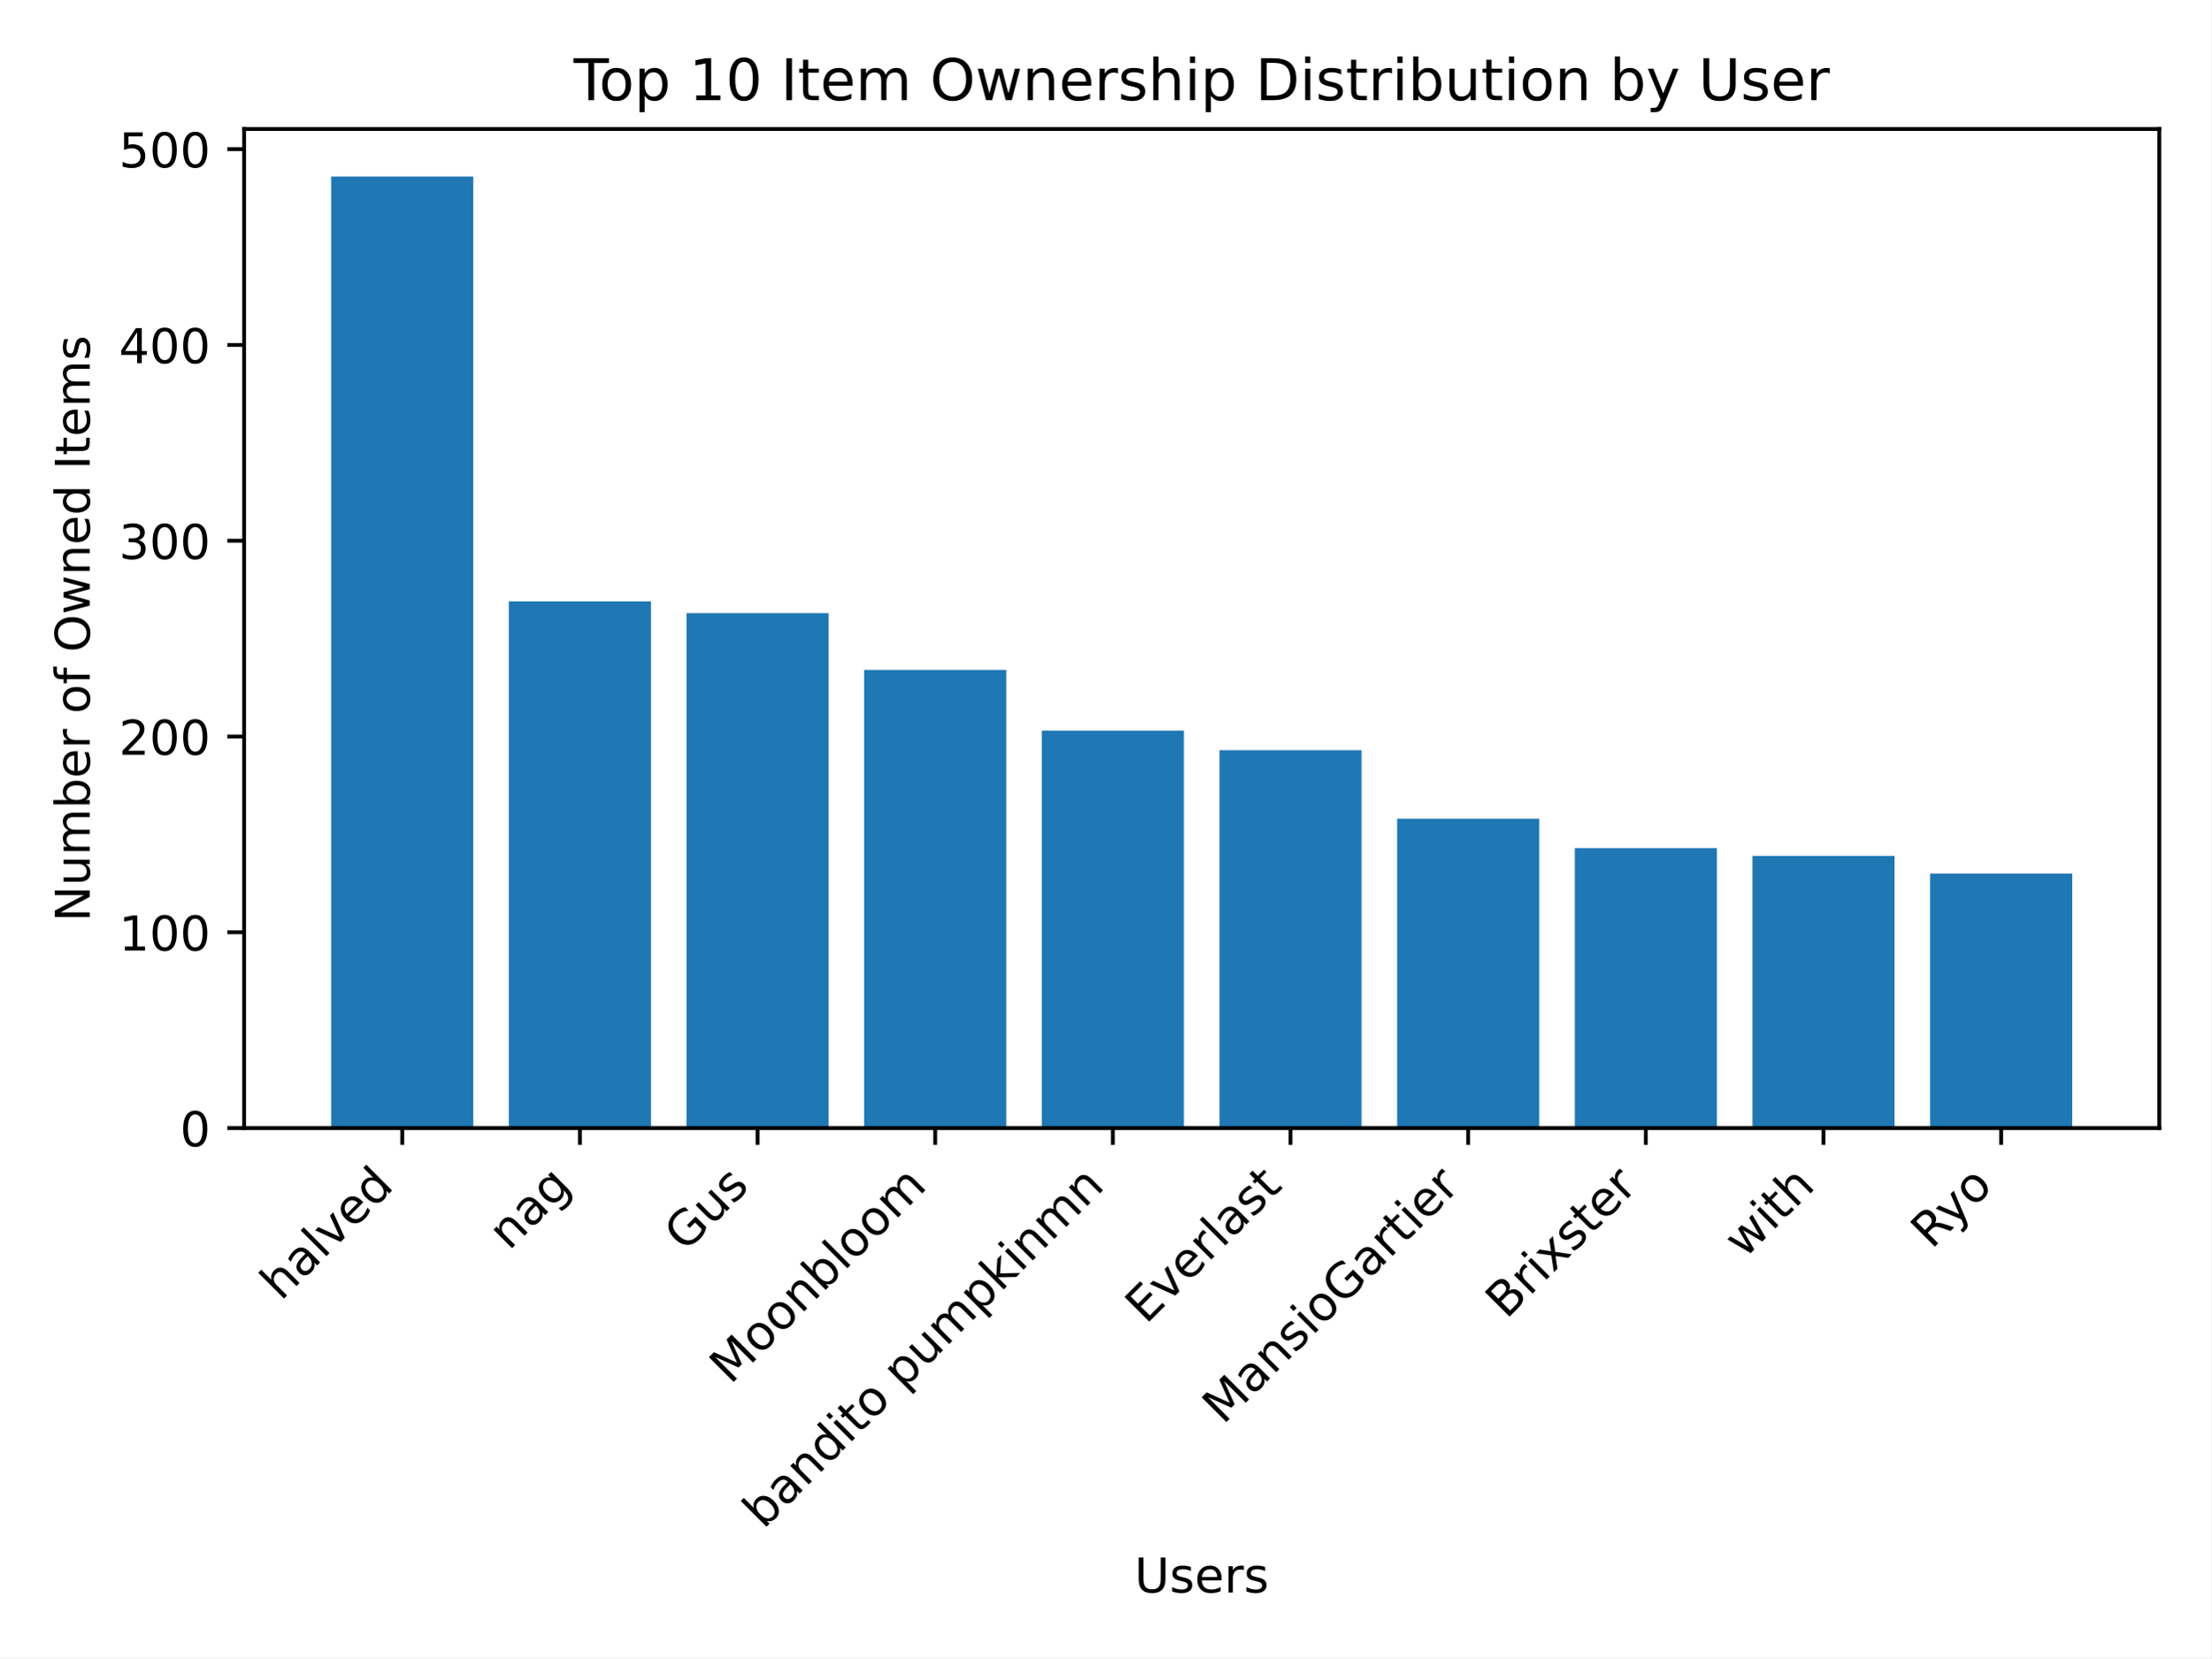
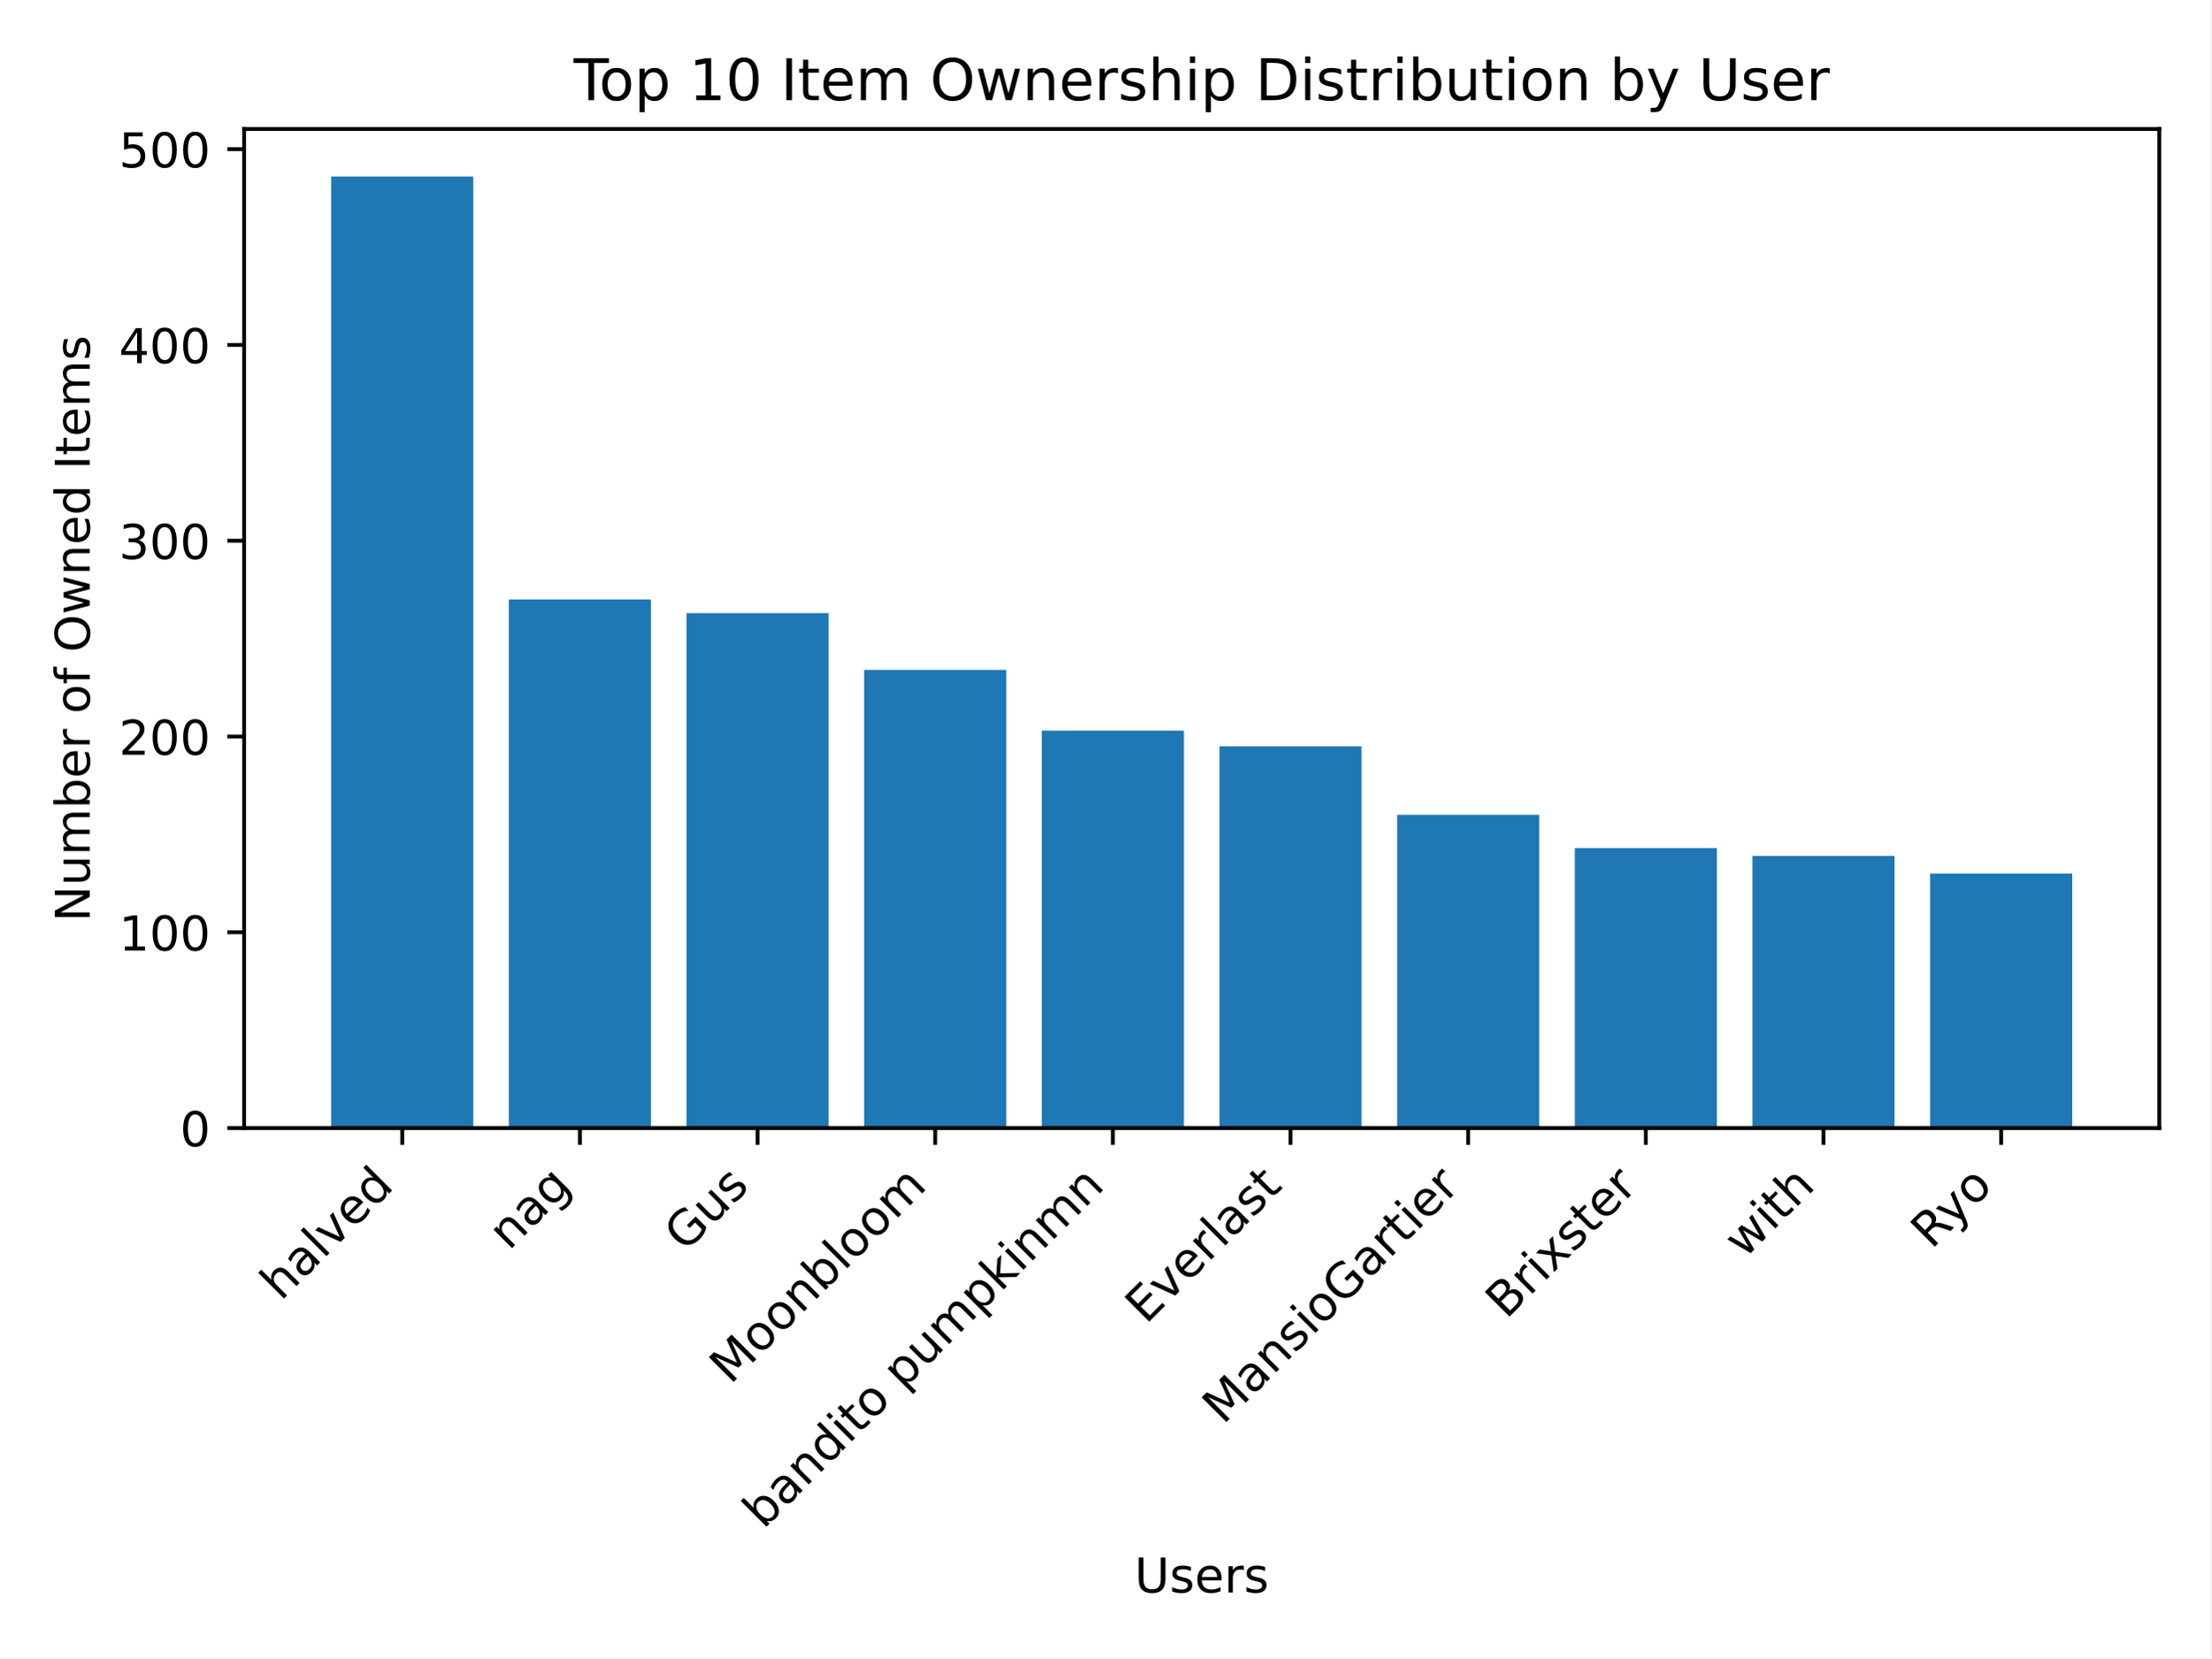
<svg xmlns="http://www.w3.org/2000/svg" xmlns:xlink="http://www.w3.org/1999/xlink" width="460.8pt" height="345.6pt" viewBox="0 0 460.8 345.6" version="1.1">
  <defs>
    <style type="text/css">*{stroke-linejoin: round; stroke-linecap: butt}</style>
  </defs>
  <g id="figure_1">
    <g id="patch_1">
      <path d="M 0 345.6  L 460.8 345.6  L 460.8 0  L 0 0  z " style="fill: #ffffff" />
    </g>
    <g id="axes_1">
      <g id="patch_2">
        <path d="M 50.87 235.125  L 450 235.125  L 450 26.88  L 50.87 26.88  z " style="fill: #ffffff" />
      </g>
      <g id="patch_3">
-         <path d="M 69.012 235.125  L 98.632 235.125  L 98.632 36.796  L 69.012 36.796  z " clip-path="url(#p67374abc39)" style="fill: #1f77b4" />
+         <path d="M 69.012 235.125  L 98.632 235.125  L 98.632 36.796  L 69.012 36.796  z " clip-path="url(#pb528866203)" style="fill: #1f77b4" />
      </g>
      <g id="patch_4">
-         <path d="M 106.037 235.125  L 135.657 235.125  L 135.657 125.351  L 106.037 125.351  z " clip-path="url(#p67374abc39)" style="fill: #1f77b4" />
+         <path d="M 106.037 235.125  L 135.657 235.125  L 135.657 124.942  L 106.037 124.942  z " clip-path="url(#pb528866203)" style="fill: #1f77b4" />
      </g>
      <g id="patch_5">
-         <path d="M 143.062 235.125  L 172.682 235.125  L 172.682 127.799  L 143.062 127.799  z " clip-path="url(#p67374abc39)" style="fill: #1f77b4" />
+         <path d="M 143.062 235.125  L 172.682 235.125  L 172.682 127.799  L 143.062 127.799  z " clip-path="url(#pb528866203)" style="fill: #1f77b4" />
      </g>
      <g id="patch_6">
-         <path d="M 180.087 235.125  L 209.707 235.125  L 209.707 139.634  L 180.087 139.634  z " clip-path="url(#p67374abc39)" style="fill: #1f77b4" />
+         <path d="M 180.087 235.125  L 209.707 235.125  L 209.707 139.634  L 180.087 139.634  z " clip-path="url(#pb528866203)" style="fill: #1f77b4" />
      </g>
      <g id="patch_7">
-         <path d="M 217.112 235.125  L 246.732 235.125  L 246.732 152.284  L 217.112 152.284  z " clip-path="url(#p67374abc39)" style="fill: #1f77b4" />
+         <path d="M 217.112 235.125  L 246.732 235.125  L 246.732 152.284  L 217.112 152.284  z " clip-path="url(#pb528866203)" style="fill: #1f77b4" />
      </g>
      <g id="patch_8">
-         <path d="M 254.138 235.125  L 283.758 235.125  L 283.758 156.365  L 254.138 156.365  z " clip-path="url(#p67374abc39)" style="fill: #1f77b4" />
+         <path d="M 254.138 235.125  L 283.758 235.125  L 283.758 155.549  L 254.138 155.549  z " clip-path="url(#pb528866203)" style="fill: #1f77b4" />
      </g>
      <g id="patch_9">
-         <path d="M 291.163 235.125  L 320.783 235.125  L 320.783 170.648  L 291.163 170.648  z " clip-path="url(#p67374abc39)" style="fill: #1f77b4" />
+         <path d="M 291.163 235.125  L 320.783 235.125  L 320.783 169.832  L 291.163 169.832  z " clip-path="url(#pb528866203)" style="fill: #1f77b4" />
      </g>
      <g id="patch_10">
-         <path d="M 328.188 235.125  L 357.808 235.125  L 357.808 176.769  L 328.188 176.769  z " clip-path="url(#p67374abc39)" style="fill: #1f77b4" />
+         <path d="M 328.188 235.125  L 357.808 235.125  L 357.808 176.769  L 328.188 176.769  z " clip-path="url(#pb528866203)" style="fill: #1f77b4" />
      </g>
      <g id="patch_11">
-         <path d="M 365.213 235.125  L 394.833 235.125  L 394.833 178.401  L 365.213 178.401  z " clip-path="url(#p67374abc39)" style="fill: #1f77b4" />
+         <path d="M 365.213 235.125  L 394.833 235.125  L 394.833 178.401  L 365.213 178.401  z " clip-path="url(#pb528866203)" style="fill: #1f77b4" />
      </g>
      <g id="patch_12">
-         <path d="M 402.238 235.125  L 431.858 235.125  L 431.858 182.074  L 402.238 182.074  z " clip-path="url(#p67374abc39)" style="fill: #1f77b4" />
+         <path d="M 402.238 235.125  L 431.858 235.125  L 431.858 182.074  L 402.238 182.074  z " clip-path="url(#pb528866203)" style="fill: #1f77b4" />
      </g>
      <g id="matplotlib.axis_1">
        <g id="xtick_1">
          <g id="line2d_1">
            <defs>
-               <path id="m49f57461e0" d="M 0 0  L 0 3.5  " style="stroke: #000000; stroke-width: 0.8" />
+               <path id="mdd548d64d0" d="M 0 0  L 0 3.5  " style="stroke: #000000; stroke-width: 0.8" />
            </defs>
            <g>
-               <use xlink:href="#m49f57461e0" x="83.822" y="235.125" style="stroke: #000000; stroke-width: 0.8" />
+               <use xlink:href="#mdd548d64d0" x="83.822" y="235.125" style="stroke: #000000; stroke-width: 0.8" />
            </g>
          </g>
          <g id="text_1">
            <g transform="translate(58.54764 271.3021) rotate(-45) scale(0.1 -0.1)">
              <defs>
                <path id="DejaVuSans-68" d="M 3513 2113  L 3513 0  L 2938 0  L 2938 2094  Q 2938 2591 2744 2837  Q 2550 3084 2163 3084  Q 1697 3084 1428 2787  Q 1159 2491 1159 1978  L 1159 0  L 581 0  L 581 4863  L 1159 4863  L 1159 2956  Q 1366 3272 1645 3428  Q 1925 3584 2291 3584  Q 2894 3584 3203 3211  Q 3513 2838 3513 2113  z " transform="scale(0.015625)" />
                <path id="DejaVuSans-61" d="M 2194 1759  Q 1497 1759 1228 1600  Q 959 1441 959 1056  Q 959 750 1161 570  Q 1363 391 1709 391  Q 2188 391 2477 730  Q 2766 1069 2766 1631  L 2766 1759  L 2194 1759  z M 3341 1997  L 3341 0  L 2766 0  L 2766 531  Q 2569 213 2275 61  Q 1981 -91 1556 -91  Q 1019 -91 701 211  Q 384 513 384 1019  Q 384 1609 779 1909  Q 1175 2209 1959 2209  L 2766 2209  L 2766 2266  Q 2766 2663 2505 2880  Q 2244 3097 1772 3097  Q 1472 3097 1187 3025  Q 903 2953 641 2809  L 641 3341  Q 956 3463 1253 3523  Q 1550 3584 1831 3584  Q 2591 3584 2966 3190  Q 3341 2797 3341 1997  z " transform="scale(0.015625)" />
                <path id="DejaVuSans-6c" d="M 603 4863  L 1178 4863  L 1178 0  L 603 0  L 603 4863  z " transform="scale(0.015625)" />
                <path id="DejaVuSans-76" d="M 191 3500  L 800 3500  L 1894 563  L 2988 3500  L 3597 3500  L 2284 0  L 1503 0  L 191 3500  z " transform="scale(0.015625)" />
                <path id="DejaVuSans-65" d="M 3597 1894  L 3597 1613  L 953 1613  Q 991 1019 1311 708  Q 1631 397 2203 397  Q 2534 397 2845 478  Q 3156 559 3463 722  L 3463 178  Q 3153 47 2828 -22  Q 2503 -91 2169 -91  Q 1331 -91 842 396  Q 353 884 353 1716  Q 353 2575 817 3079  Q 1281 3584 2069 3584  Q 2775 3584 3186 3129  Q 3597 2675 3597 1894  z M 3022 2063  Q 3016 2534 2758 2815  Q 2500 3097 2075 3097  Q 1594 3097 1305 2825  Q 1016 2553 972 2059  L 3022 2063  z " transform="scale(0.015625)" />
                <path id="DejaVuSans-64" d="M 2906 2969  L 2906 4863  L 3481 4863  L 3481 0  L 2906 0  L 2906 525  Q 2725 213 2448 61  Q 2172 -91 1784 -91  Q 1150 -91 751 415  Q 353 922 353 1747  Q 353 2572 751 3078  Q 1150 3584 1784 3584  Q 2172 3584 2448 3432  Q 2725 3281 2906 2969  z M 947 1747  Q 947 1113 1208 752  Q 1469 391 1925 391  Q 2381 391 2643 752  Q 2906 1113 2906 1747  Q 2906 2381 2643 2742  Q 2381 3103 1925 3103  Q 1469 3103 1208 2742  Q 947 2381 947 1747  z " transform="scale(0.015625)" />
              </defs>
              <use xlink:href="#DejaVuSans-68" />
              <use xlink:href="#DejaVuSans-61" x="63.379" />
              <use xlink:href="#DejaVuSans-6c" x="124.658" />
              <use xlink:href="#DejaVuSans-76" x="152.441" />
              <use xlink:href="#DejaVuSans-65" x="211.621" />
              <use xlink:href="#DejaVuSans-64" x="273.145" />
            </g>
          </g>
        </g>
        <g id="xtick_2">
          <g id="line2d_2">
            <g>
-               <use xlink:href="#m49f57461e0" x="120.847" y="235.125" style="stroke: #000000; stroke-width: 0.8" />
+               <use xlink:href="#mdd548d64d0" x="120.847" y="235.125" style="stroke: #000000; stroke-width: 0.8" />
            </g>
          </g>
          <g id="text_2">
            <g transform="translate(106.0732 260.8015) rotate(-45) scale(0.1 -0.1)">
              <defs>
                <path id="DejaVuSans-6e" d="M 3513 2113  L 3513 0  L 2938 0  L 2938 2094  Q 2938 2591 2744 2837  Q 2550 3084 2163 3084  Q 1697 3084 1428 2787  Q 1159 2491 1159 1978  L 1159 0  L 581 0  L 581 3500  L 1159 3500  L 1159 2956  Q 1366 3272 1645 3428  Q 1925 3584 2291 3584  Q 2894 3584 3203 3211  Q 3513 2838 3513 2113  z " transform="scale(0.015625)" />
                <path id="DejaVuSans-67" d="M 2906 1791  Q 2906 2416 2648 2759  Q 2391 3103 1925 3103  Q 1463 3103 1205 2759  Q 947 2416 947 1791  Q 947 1169 1205 825  Q 1463 481 1925 481  Q 2391 481 2648 825  Q 2906 1169 2906 1791  z M 3481 434  Q 3481 -459 3084 -895  Q 2688 -1331 1869 -1331  Q 1566 -1331 1297 -1286  Q 1028 -1241 775 -1147  L 775 -588  Q 1028 -725 1275 -790  Q 1522 -856 1778 -856  Q 2344 -856 2625 -561  Q 2906 -266 2906 331  L 2906 616  Q 2728 306 2450 153  Q 2172 0 1784 0  Q 1141 0 747 490  Q 353 981 353 1791  Q 353 2603 747 3093  Q 1141 3584 1784 3584  Q 2172 3584 2450 3431  Q 2728 3278 2906 2969  L 2906 3500  L 3481 3500  L 3481 434  z " transform="scale(0.015625)" />
              </defs>
              <use xlink:href="#DejaVuSans-6e" />
              <use xlink:href="#DejaVuSans-61" x="63.379" />
              <use xlink:href="#DejaVuSans-67" x="124.658" />
            </g>
          </g>
        </g>
        <g id="xtick_3">
          <g id="line2d_3">
            <g>
-               <use xlink:href="#m49f57461e0" x="157.872" y="235.125" style="stroke: #000000; stroke-width: 0.8" />
+               <use xlink:href="#mdd548d64d0" x="157.872" y="235.125" style="stroke: #000000; stroke-width: 0.8" />
            </g>
          </g>
          <g id="text_3">
            <g transform="translate(142.758 261.1418) rotate(-45) scale(0.1 -0.1)">
              <defs>
                <path id="DejaVuSans-47" d="M 3809 666  L 3809 1919  L 2778 1919  L 2778 2438  L 4434 2438  L 4434 434  Q 4069 175 3628 42  Q 3188 -91 2688 -91  Q 1594 -91 976 548  Q 359 1188 359 2328  Q 359 3472 976 4111  Q 1594 4750 2688 4750  Q 3144 4750 3555 4637  Q 3966 4525 4313 4306  L 4313 3634  Q 3963 3931 3569 4081  Q 3175 4231 2741 4231  Q 1884 4231 1454 3753  Q 1025 3275 1025 2328  Q 1025 1384 1454 906  Q 1884 428 2741 428  Q 3075 428 3337 486  Q 3600 544 3809 666  z " transform="scale(0.015625)" />
                <path id="DejaVuSans-75" d="M 544 1381  L 544 3500  L 1119 3500  L 1119 1403  Q 1119 906 1312 657  Q 1506 409 1894 409  Q 2359 409 2629 706  Q 2900 1003 2900 1516  L 2900 3500  L 3475 3500  L 3475 0  L 2900 0  L 2900 538  Q 2691 219 2414 64  Q 2138 -91 1772 -91  Q 1169 -91 856 284  Q 544 659 544 1381  z M 1991 3584  L 1991 3584  z " transform="scale(0.015625)" />
                <path id="DejaVuSans-73" d="M 2834 3397  L 2834 2853  Q 2591 2978 2328 3040  Q 2066 3103 1784 3103  Q 1356 3103 1142 2972  Q 928 2841 928 2578  Q 928 2378 1081 2264  Q 1234 2150 1697 2047  L 1894 2003  Q 2506 1872 2764 1633  Q 3022 1394 3022 966  Q 3022 478 2636 193  Q 2250 -91 1575 -91  Q 1294 -91 989 -36  Q 684 19 347 128  L 347 722  Q 666 556 975 473  Q 1284 391 1588 391  Q 1994 391 2212 530  Q 2431 669 2431 922  Q 2431 1156 2273 1281  Q 2116 1406 1581 1522  L 1381 1569  Q 847 1681 609 1914  Q 372 2147 372 2553  Q 372 3047 722 3315  Q 1072 3584 1716 3584  Q 2034 3584 2315 3537  Q 2597 3491 2834 3397  z " transform="scale(0.015625)" />
              </defs>
              <use xlink:href="#DejaVuSans-47" />
              <use xlink:href="#DejaVuSans-75" x="77.49" />
              <use xlink:href="#DejaVuSans-73" x="140.869" />
            </g>
          </g>
        </g>
        <g id="xtick_4">
          <g id="line2d_4">
            <g>
-               <use xlink:href="#m49f57461e0" x="194.897" y="235.125" style="stroke: #000000; stroke-width: 0.8" />
+               <use xlink:href="#mdd548d64d0" x="194.897" y="235.125" style="stroke: #000000; stroke-width: 0.8" />
            </g>
          </g>
          <g id="text_4">
            <g transform="translate(152.197 288.7278) rotate(-45) scale(0.1 -0.1)">
              <defs>
                <path id="DejaVuSans-4d" d="M 628 4666  L 1569 4666  L 2759 1491  L 3956 4666  L 4897 4666  L 4897 0  L 4281 0  L 4281 4097  L 3078 897  L 2444 897  L 1241 4097  L 1241 0  L 628 0  L 628 4666  z " transform="scale(0.015625)" />
                <path id="DejaVuSans-6f" d="M 1959 3097  Q 1497 3097 1228 2736  Q 959 2375 959 1747  Q 959 1119 1226 758  Q 1494 397 1959 397  Q 2419 397 2687 759  Q 2956 1122 2956 1747  Q 2956 2369 2687 2733  Q 2419 3097 1959 3097  z M 1959 3584  Q 2709 3584 3137 3096  Q 3566 2609 3566 1747  Q 3566 888 3137 398  Q 2709 -91 1959 -91  Q 1206 -91 779 398  Q 353 888 353 1747  Q 353 2609 779 3096  Q 1206 3584 1959 3584  z " transform="scale(0.015625)" />
                <path id="DejaVuSans-62" d="M 3116 1747  Q 3116 2381 2855 2742  Q 2594 3103 2138 3103  Q 1681 3103 1420 2742  Q 1159 2381 1159 1747  Q 1159 1113 1420 752  Q 1681 391 2138 391  Q 2594 391 2855 752  Q 3116 1113 3116 1747  z M 1159 2969  Q 1341 3281 1617 3432  Q 1894 3584 2278 3584  Q 2916 3584 3314 3078  Q 3713 2572 3713 1747  Q 3713 922 3314 415  Q 2916 -91 2278 -91  Q 1894 -91 1617 61  Q 1341 213 1159 525  L 1159 0  L 581 0  L 581 4863  L 1159 4863  L 1159 2969  z " transform="scale(0.015625)" />
                <path id="DejaVuSans-6d" d="M 3328 2828  Q 3544 3216 3844 3400  Q 4144 3584 4550 3584  Q 5097 3584 5394 3201  Q 5691 2819 5691 2113  L 5691 0  L 5113 0  L 5113 2094  Q 5113 2597 4934 2840  Q 4756 3084 4391 3084  Q 3944 3084 3684 2787  Q 3425 2491 3425 1978  L 3425 0  L 2847 0  L 2847 2094  Q 2847 2600 2669 2842  Q 2491 3084 2119 3084  Q 1678 3084 1418 2786  Q 1159 2488 1159 1978  L 1159 0  L 581 0  L 581 3500  L 1159 3500  L 1159 2956  Q 1356 3278 1631 3431  Q 1906 3584 2284 3584  Q 2666 3584 2933 3390  Q 3200 3197 3328 2828  z " transform="scale(0.015625)" />
              </defs>
              <use xlink:href="#DejaVuSans-4d" />
              <use xlink:href="#DejaVuSans-6f" x="86.279" />
              <use xlink:href="#DejaVuSans-6f" x="147.461" />
              <use xlink:href="#DejaVuSans-6e" x="208.643" />
              <use xlink:href="#DejaVuSans-62" x="272.021" />
              <use xlink:href="#DejaVuSans-6c" x="335.498" />
              <use xlink:href="#DejaVuSans-6f" x="363.281" />
              <use xlink:href="#DejaVuSans-6f" x="424.463" />
              <use xlink:href="#DejaVuSans-6d" x="485.645" />
            </g>
          </g>
        </g>
        <g id="xtick_5">
          <g id="line2d_5">
            <g>
-               <use xlink:href="#m49f57461e0" x="231.922" y="235.125" style="stroke: #000000; stroke-width: 0.8" />
+               <use xlink:href="#mdd548d64d0" x="231.922" y="235.125" style="stroke: #000000; stroke-width: 0.8" />
            </g>
          </g>
          <g id="text_5">
            <g transform="translate(159.0927 318.8572) rotate(-45) scale(0.1 -0.1)">
              <defs>
                <path id="DejaVuSans-69" d="M 603 3500  L 1178 3500  L 1178 0  L 603 0  L 603 3500  z M 603 4863  L 1178 4863  L 1178 4134  L 603 4134  L 603 4863  z " transform="scale(0.015625)" />
                <path id="DejaVuSans-74" d="M 1172 4494  L 1172 3500  L 2356 3500  L 2356 3053  L 1172 3053  L 1172 1153  Q 1172 725 1289 603  Q 1406 481 1766 481  L 2356 481  L 2356 0  L 1766 0  Q 1100 0 847 248  Q 594 497 594 1153  L 594 3053  L 172 3053  L 172 3500  L 594 3500  L 594 4494  L 1172 4494  z " transform="scale(0.015625)" />
                <path id="DejaVuSans-20" transform="scale(0.015625)" />
                <path id="DejaVuSans-70" d="M 1159 525  L 1159 -1331  L 581 -1331  L 581 3500  L 1159 3500  L 1159 2969  Q 1341 3281 1617 3432  Q 1894 3584 2278 3584  Q 2916 3584 3314 3078  Q 3713 2572 3713 1747  Q 3713 922 3314 415  Q 2916 -91 2278 -91  Q 1894 -91 1617 61  Q 1341 213 1159 525  z M 3116 1747  Q 3116 2381 2855 2742  Q 2594 3103 2138 3103  Q 1681 3103 1420 2742  Q 1159 2381 1159 1747  Q 1159 1113 1420 752  Q 1681 391 2138 391  Q 2594 391 2855 752  Q 3116 1113 3116 1747  z " transform="scale(0.015625)" />
                <path id="DejaVuSans-6b" d="M 581 4863  L 1159 4863  L 1159 1991  L 2875 3500  L 3609 3500  L 1753 1863  L 3688 0  L 2938 0  L 1159 1709  L 1159 0  L 581 0  L 581 4863  z " transform="scale(0.015625)" />
              </defs>
              <use xlink:href="#DejaVuSans-62" />
              <use xlink:href="#DejaVuSans-61" x="63.477" />
              <use xlink:href="#DejaVuSans-6e" x="124.756" />
              <use xlink:href="#DejaVuSans-64" x="188.135" />
              <use xlink:href="#DejaVuSans-69" x="251.611" />
              <use xlink:href="#DejaVuSans-74" x="279.395" />
              <use xlink:href="#DejaVuSans-6f" x="318.604" />
              <use xlink:href="#DejaVuSans-20" x="379.785" />
              <use xlink:href="#DejaVuSans-70" x="411.572" />
              <use xlink:href="#DejaVuSans-75" x="475.049" />
              <use xlink:href="#DejaVuSans-6d" x="538.428" />
              <use xlink:href="#DejaVuSans-70" x="635.84" />
              <use xlink:href="#DejaVuSans-6b" x="699.316" />
              <use xlink:href="#DejaVuSans-69" x="757.227" />
              <use xlink:href="#DejaVuSans-6e" x="785.01" />
              <use xlink:href="#DejaVuSans-6d" x="848.389" />
              <use xlink:href="#DejaVuSans-6e" x="945.801" />
            </g>
          </g>
        </g>
        <g id="xtick_6">
          <g id="line2d_6">
            <g>
-               <use xlink:href="#m49f57461e0" x="268.948" y="235.125" style="stroke: #000000; stroke-width: 0.8" />
+               <use xlink:href="#mdd548d64d0" x="268.948" y="235.125" style="stroke: #000000; stroke-width: 0.8" />
            </g>
          </g>
          <g id="text_6">
            <g transform="translate(238.8126 276.1623) rotate(-45) scale(0.1 -0.1)">
              <defs>
                <path id="DejaVuSans-45" d="M 628 4666  L 3578 4666  L 3578 4134  L 1259 4134  L 1259 2753  L 3481 2753  L 3481 2222  L 1259 2222  L 1259 531  L 3634 531  L 3634 0  L 628 0  L 628 4666  z " transform="scale(0.015625)" />
                <path id="DejaVuSans-72" d="M 2631 2963  Q 2534 3019 2420 3045  Q 2306 3072 2169 3072  Q 1681 3072 1420 2755  Q 1159 2438 1159 1844  L 1159 0  L 581 0  L 581 3500  L 1159 3500  L 1159 2956  Q 1341 3275 1631 3429  Q 1922 3584 2338 3584  Q 2397 3584 2469 3576  Q 2541 3569 2628 3553  L 2631 2963  z " transform="scale(0.015625)" />
              </defs>
              <use xlink:href="#DejaVuSans-45" />
              <use xlink:href="#DejaVuSans-76" x="63.184" />
              <use xlink:href="#DejaVuSans-65" x="122.363" />
              <use xlink:href="#DejaVuSans-72" x="183.887" />
              <use xlink:href="#DejaVuSans-6c" x="225" />
              <use xlink:href="#DejaVuSans-61" x="252.783" />
              <use xlink:href="#DejaVuSans-73" x="314.062" />
              <use xlink:href="#DejaVuSans-74" x="366.162" />
            </g>
          </g>
        </g>
        <g id="xtick_7">
          <g id="line2d_7">
            <g>
-               <use xlink:href="#m49f57461e0" x="305.973" y="235.125" style="stroke: #000000; stroke-width: 0.8" />
+               <use xlink:href="#mdd548d64d0" x="305.973" y="235.125" style="stroke: #000000; stroke-width: 0.8" />
            </g>
          </g>
          <g id="text_7">
            <g transform="translate(254.8985 297.1015) rotate(-45) scale(0.1 -0.1)">
              <use xlink:href="#DejaVuSans-4d" />
              <use xlink:href="#DejaVuSans-61" x="86.279" />
              <use xlink:href="#DejaVuSans-6e" x="147.559" />
              <use xlink:href="#DejaVuSans-73" x="210.938" />
              <use xlink:href="#DejaVuSans-69" x="263.037" />
              <use xlink:href="#DejaVuSans-6f" x="290.82" />
              <use xlink:href="#DejaVuSans-47" x="352.002" />
              <use xlink:href="#DejaVuSans-61" x="429.492" />
              <use xlink:href="#DejaVuSans-72" x="490.771" />
              <use xlink:href="#DejaVuSans-74" x="531.885" />
              <use xlink:href="#DejaVuSans-69" x="571.094" />
              <use xlink:href="#DejaVuSans-65" x="598.877" />
              <use xlink:href="#DejaVuSans-72" x="660.4" />
            </g>
          </g>
        </g>
        <g id="xtick_8">
          <g id="line2d_8">
            <g>
-               <use xlink:href="#m49f57461e0" x="342.998" y="235.125" style="stroke: #000000; stroke-width: 0.8" />
+               <use xlink:href="#mdd548d64d0" x="342.998" y="235.125" style="stroke: #000000; stroke-width: 0.8" />
            </g>
          </g>
          <g id="text_8">
            <g transform="translate(313.9057 275.1193) rotate(-45) scale(0.1 -0.1)">
              <defs>
                <path id="DejaVuSans-42" d="M 1259 2228  L 1259 519  L 2272 519  Q 2781 519 3026 730  Q 3272 941 3272 1375  Q 3272 1813 3026 2020  Q 2781 2228 2272 2228  L 1259 2228  z M 1259 4147  L 1259 2741  L 2194 2741  Q 2656 2741 2882 2914  Q 3109 3088 3109 3444  Q 3109 3797 2882 3972  Q 2656 4147 2194 4147  L 1259 4147  z M 628 4666  L 2241 4666  Q 2963 4666 3353 4366  Q 3744 4066 3744 3513  Q 3744 3084 3544 2831  Q 3344 2578 2956 2516  Q 3422 2416 3680 2098  Q 3938 1781 3938 1306  Q 3938 681 3513 340  Q 3088 0 2303 0  L 628 0  L 628 4666  z " transform="scale(0.015625)" />
                <path id="DejaVuSans-78" d="M 3513 3500  L 2247 1797  L 3578 0  L 2900 0  L 1881 1375  L 863 0  L 184 0  L 1544 1831  L 300 3500  L 978 3500  L 1906 2253  L 2834 3500  L 3513 3500  z " transform="scale(0.015625)" />
              </defs>
              <use xlink:href="#DejaVuSans-42" />
              <use xlink:href="#DejaVuSans-72" x="68.604" />
              <use xlink:href="#DejaVuSans-69" x="109.717" />
              <use xlink:href="#DejaVuSans-78" x="137.5" />
              <use xlink:href="#DejaVuSans-73" x="196.68" />
              <use xlink:href="#DejaVuSans-74" x="248.779" />
              <use xlink:href="#DejaVuSans-65" x="287.988" />
              <use xlink:href="#DejaVuSans-72" x="349.512" />
            </g>
          </g>
        </g>
        <g id="xtick_9">
          <g id="line2d_9">
            <g>
-               <use xlink:href="#m49f57461e0" x="380.023" y="235.125" style="stroke: #000000; stroke-width: 0.8" />
+               <use xlink:href="#mdd548d64d0" x="380.023" y="235.125" style="stroke: #000000; stroke-width: 0.8" />
            </g>
          </g>
          <g id="text_9">
            <g transform="translate(363.5515 262.4986) rotate(-45) scale(0.1 -0.1)">
              <defs>
                <path id="DejaVuSans-77" d="M 269 3500  L 844 3500  L 1563 769  L 2278 3500  L 2956 3500  L 3675 769  L 4391 3500  L 4966 3500  L 4050 0  L 3372 0  L 2619 2869  L 1863 0  L 1184 0  L 269 3500  z " transform="scale(0.015625)" />
              </defs>
              <use xlink:href="#DejaVuSans-77" />
              <use xlink:href="#DejaVuSans-69" x="81.787" />
              <use xlink:href="#DejaVuSans-74" x="109.57" />
              <use xlink:href="#DejaVuSans-68" x="148.779" />
            </g>
          </g>
        </g>
        <g id="xtick_10">
          <g id="line2d_10">
            <g>
-               <use xlink:href="#m49f57461e0" x="417.048" y="235.125" style="stroke: #000000; stroke-width: 0.8" />
+               <use xlink:href="#mdd548d64d0" x="417.048" y="235.125" style="stroke: #000000; stroke-width: 0.8" />
            </g>
          </g>
          <g id="text_10">
            <g transform="translate(402.541 260.5342) rotate(-45) scale(0.1 -0.1)">
              <defs>
                <path id="DejaVuSans-52" d="M 2841 2188  Q 3044 2119 3236 1894  Q 3428 1669 3622 1275  L 4263 0  L 3584 0  L 2988 1197  Q 2756 1666 2539 1819  Q 2322 1972 1947 1972  L 1259 1972  L 1259 0  L 628 0  L 628 4666  L 2053 4666  Q 2853 4666 3247 4331  Q 3641 3997 3641 3322  Q 3641 2881 3436 2590  Q 3231 2300 2841 2188  z M 1259 4147  L 1259 2491  L 2053 2491  Q 2509 2491 2742 2702  Q 2975 2913 2975 3322  Q 2975 3731 2742 3939  Q 2509 4147 2053 4147  L 1259 4147  z " transform="scale(0.015625)" />
                <path id="DejaVuSans-79" d="M 2059 -325  Q 1816 -950 1584 -1140  Q 1353 -1331 966 -1331  L 506 -1331  L 506 -850  L 844 -850  Q 1081 -850 1212 -737  Q 1344 -625 1503 -206  L 1606 56  L 191 3500  L 800 3500  L 1894 763  L 2988 3500  L 3597 3500  L 2059 -325  z " transform="scale(0.015625)" />
              </defs>
              <use xlink:href="#DejaVuSans-52" />
              <use xlink:href="#DejaVuSans-79" x="63.982" />
              <use xlink:href="#DejaVuSans-6f" x="123.162" />
            </g>
          </g>
        </g>
        <g id="text_11">
          <g transform="translate(236.4342 331.9262) scale(0.1 -0.1)">
            <defs>
              <path id="DejaVuSans-55" d="M 556 4666  L 1191 4666  L 1191 1831  Q 1191 1081 1462 751  Q 1734 422 2344 422  Q 2950 422 3222 751  Q 3494 1081 3494 1831  L 3494 4666  L 4128 4666  L 4128 1753  Q 4128 841 3676 375  Q 3225 -91 2344 -91  Q 1459 -91 1007 375  Q 556 841 556 1753  L 556 4666  z " transform="scale(0.015625)" />
            </defs>
            <use xlink:href="#DejaVuSans-55" />
            <use xlink:href="#DejaVuSans-73" x="73.193" />
            <use xlink:href="#DejaVuSans-65" x="125.293" />
            <use xlink:href="#DejaVuSans-72" x="186.816" />
            <use xlink:href="#DejaVuSans-73" x="227.93" />
          </g>
        </g>
      </g>
      <g id="matplotlib.axis_2">
        <g id="ytick_1">
          <g id="line2d_11">
            <defs>
-               <path id="me2e5c939d1" d="M 0 0  L -3.5 0  " style="stroke: #000000; stroke-width: 0.8" />
+               <path id="mbf0ead1be3" d="M 0 0  L -3.5 0  " style="stroke: #000000; stroke-width: 0.8" />
            </defs>
            <g>
-               <use xlink:href="#me2e5c939d1" x="50.87" y="235.125" style="stroke: #000000; stroke-width: 0.8" />
+               <use xlink:href="#mbf0ead1be3" x="50.87" y="235.125" style="stroke: #000000; stroke-width: 0.8" />
            </g>
          </g>
          <g id="text_12">
            <g transform="translate(37.5075 238.9243) scale(0.1 -0.1)">
              <defs>
                <path id="DejaVuSans-30" d="M 2034 4250  Q 1547 4250 1301 3770  Q 1056 3291 1056 2328  Q 1056 1369 1301 889  Q 1547 409 2034 409  Q 2525 409 2770 889  Q 3016 1369 3016 2328  Q 3016 3291 2770 3770  Q 2525 4250 2034 4250  z M 2034 4750  Q 2819 4750 3233 4129  Q 3647 3509 3647 2328  Q 3647 1150 3233 529  Q 2819 -91 2034 -91  Q 1250 -91 836 529  Q 422 1150 422 2328  Q 422 3509 836 4129  Q 1250 4750 2034 4750  z " transform="scale(0.015625)" />
              </defs>
              <use xlink:href="#DejaVuSans-30" />
            </g>
          </g>
        </g>
        <g id="ytick_2">
          <g id="line2d_12">
            <g>
-               <use xlink:href="#me2e5c939d1" x="50.87" y="194.317" style="stroke: #000000; stroke-width: 0.8" />
+               <use xlink:href="#mbf0ead1be3" x="50.87" y="194.317" style="stroke: #000000; stroke-width: 0.8" />
            </g>
          </g>
          <g id="text_13">
            <g transform="translate(24.7825 198.1159) scale(0.1 -0.1)">
              <defs>
                <path id="DejaVuSans-31" d="M 794 531  L 1825 531  L 1825 4091  L 703 3866  L 703 4441  L 1819 4666  L 2450 4666  L 2450 531  L 3481 531  L 3481 0  L 794 0  L 794 531  z " transform="scale(0.015625)" />
              </defs>
              <use xlink:href="#DejaVuSans-31" />
              <use xlink:href="#DejaVuSans-30" x="63.623" />
              <use xlink:href="#DejaVuSans-30" x="127.246" />
            </g>
          </g>
        </g>
        <g id="ytick_3">
          <g id="line2d_13">
            <g>
-               <use xlink:href="#me2e5c939d1" x="50.87" y="153.508" style="stroke: #000000; stroke-width: 0.8" />
+               <use xlink:href="#mbf0ead1be3" x="50.87" y="153.508" style="stroke: #000000; stroke-width: 0.8" />
            </g>
          </g>
          <g id="text_14">
            <g transform="translate(24.7825 157.3076) scale(0.1 -0.1)">
              <defs>
                <path id="DejaVuSans-32" d="M 1228 531  L 3431 531  L 3431 0  L 469 0  L 469 531  Q 828 903 1448 1529  Q 2069 2156 2228 2338  Q 2531 2678 2651 2914  Q 2772 3150 2772 3378  Q 2772 3750 2511 3984  Q 2250 4219 1831 4219  Q 1534 4219 1204 4116  Q 875 4013 500 3803  L 500 4441  Q 881 4594 1212 4672  Q 1544 4750 1819 4750  Q 2544 4750 2975 4387  Q 3406 4025 3406 3419  Q 3406 3131 3298 2873  Q 3191 2616 2906 2266  Q 2828 2175 2409 1742  Q 1991 1309 1228 531  z " transform="scale(0.015625)" />
              </defs>
              <use xlink:href="#DejaVuSans-32" />
              <use xlink:href="#DejaVuSans-30" x="63.623" />
              <use xlink:href="#DejaVuSans-30" x="127.246" />
            </g>
          </g>
        </g>
        <g id="ytick_4">
          <g id="line2d_14">
            <g>
-               <use xlink:href="#me2e5c939d1" x="50.87" y="112.7" style="stroke: #000000; stroke-width: 0.8" />
+               <use xlink:href="#mbf0ead1be3" x="50.87" y="112.7" style="stroke: #000000; stroke-width: 0.8" />
            </g>
          </g>
          <g id="text_15">
            <g transform="translate(24.7825 116.4992) scale(0.1 -0.1)">
              <defs>
                <path id="DejaVuSans-33" d="M 2597 2516  Q 3050 2419 3304 2112  Q 3559 1806 3559 1356  Q 3559 666 3084 287  Q 2609 -91 1734 -91  Q 1441 -91 1130 -33  Q 819 25 488 141  L 488 750  Q 750 597 1062 519  Q 1375 441 1716 441  Q 2309 441 2620 675  Q 2931 909 2931 1356  Q 2931 1769 2642 2001  Q 2353 2234 1838 2234  L 1294 2234  L 1294 2753  L 1863 2753  Q 2328 2753 2575 2939  Q 2822 3125 2822 3475  Q 2822 3834 2567 4026  Q 2313 4219 1838 4219  Q 1578 4219 1281 4162  Q 984 4106 628 3988  L 628 4550  Q 988 4650 1302 4700  Q 1616 4750 1894 4750  Q 2613 4750 3031 4423  Q 3450 4097 3450 3541  Q 3450 3153 3228 2886  Q 3006 2619 2597 2516  z " transform="scale(0.015625)" />
              </defs>
              <use xlink:href="#DejaVuSans-33" />
              <use xlink:href="#DejaVuSans-30" x="63.623" />
              <use xlink:href="#DejaVuSans-30" x="127.246" />
            </g>
          </g>
        </g>
        <g id="ytick_5">
          <g id="line2d_15">
            <g>
-               <use xlink:href="#me2e5c939d1" x="50.87" y="71.892" style="stroke: #000000; stroke-width: 0.8" />
+               <use xlink:href="#mbf0ead1be3" x="50.87" y="71.892" style="stroke: #000000; stroke-width: 0.8" />
            </g>
          </g>
          <g id="text_16">
            <g transform="translate(24.7825 75.69084) scale(0.1 -0.1)">
              <defs>
                <path id="DejaVuSans-34" d="M 2419 4116  L 825 1625  L 2419 1625  L 2419 4116  z M 2253 4666  L 3047 4666  L 3047 1625  L 3713 1625  L 3713 1100  L 3047 1100  L 3047 0  L 2419 0  L 2419 1100  L 313 1100  L 313 1709  L 2253 4666  z " transform="scale(0.015625)" />
              </defs>
              <use xlink:href="#DejaVuSans-34" />
              <use xlink:href="#DejaVuSans-30" x="63.623" />
              <use xlink:href="#DejaVuSans-30" x="127.246" />
            </g>
          </g>
        </g>
        <g id="ytick_6">
          <g id="line2d_16">
            <g>
-               <use xlink:href="#me2e5c939d1" x="50.87" y="31.083" style="stroke: #000000; stroke-width: 0.8" />
+               <use xlink:href="#mbf0ead1be3" x="50.87" y="31.083" style="stroke: #000000; stroke-width: 0.8" />
            </g>
          </g>
          <g id="text_17">
            <g transform="translate(24.7825 34.88248) scale(0.1 -0.1)">
              <defs>
                <path id="DejaVuSans-35" d="M 691 4666  L 3169 4666  L 3169 4134  L 1269 4134  L 1269 2991  Q 1406 3038 1543 3061  Q 1681 3084 1819 3084  Q 2600 3084 3056 2656  Q 3513 2228 3513 1497  Q 3513 744 3044 326  Q 2575 -91 1722 -91  Q 1428 -91 1123 -41  Q 819 9 494 109  L 494 744  Q 775 591 1075 516  Q 1375 441 1709 441  Q 2250 441 2565 725  Q 2881 1009 2881 1497  Q 2881 1984 2565 2268  Q 2250 2553 1709 2553  Q 1456 2553 1204 2497  Q 953 2441 691 2322  L 691 4666  z " transform="scale(0.015625)" />
              </defs>
              <use xlink:href="#DejaVuSans-35" />
              <use xlink:href="#DejaVuSans-30" x="63.623" />
              <use xlink:href="#DejaVuSans-30" x="127.246" />
            </g>
          </g>
        </g>
        <g id="text_18">
          <g transform="translate(18.70281 192.1064) rotate(-90) scale(0.1 -0.1)">
            <defs>
              <path id="DejaVuSans-4e" d="M 628 4666  L 1478 4666  L 3547 763  L 3547 4666  L 4159 4666  L 4159 0  L 3309 0  L 1241 3903  L 1241 0  L 628 0  L 628 4666  z " transform="scale(0.015625)" />
              <path id="DejaVuSans-66" d="M 2375 4863  L 2375 4384  L 1825 4384  Q 1516 4384 1395 4259  Q 1275 4134 1275 3809  L 1275 3500  L 2222 3500  L 2222 3053  L 1275 3053  L 1275 0  L 697 0  L 697 3053  L 147 3053  L 147 3500  L 697 3500  L 697 3744  Q 697 4328 969 4595  Q 1241 4863 1831 4863  L 2375 4863  z " transform="scale(0.015625)" />
              <path id="DejaVuSans-4f" d="M 2522 4238  Q 1834 4238 1429 3725  Q 1025 3213 1025 2328  Q 1025 1447 1429 934  Q 1834 422 2522 422  Q 3209 422 3611 934  Q 4013 1447 4013 2328  Q 4013 3213 3611 3725  Q 3209 4238 2522 4238  z M 2522 4750  Q 3503 4750 4090 4092  Q 4678 3434 4678 2328  Q 4678 1225 4090 567  Q 3503 -91 2522 -91  Q 1538 -91 948 565  Q 359 1222 359 2328  Q 359 3434 948 4092  Q 1538 4750 2522 4750  z " transform="scale(0.015625)" />
              <path id="DejaVuSans-49" d="M 628 4666  L 1259 4666  L 1259 0  L 628 0  L 628 4666  z " transform="scale(0.015625)" />
            </defs>
            <use xlink:href="#DejaVuSans-4e" />
            <use xlink:href="#DejaVuSans-75" x="74.805" />
            <use xlink:href="#DejaVuSans-6d" x="138.184" />
            <use xlink:href="#DejaVuSans-62" x="235.596" />
            <use xlink:href="#DejaVuSans-65" x="299.072" />
            <use xlink:href="#DejaVuSans-72" x="360.596" />
            <use xlink:href="#DejaVuSans-20" x="401.709" />
            <use xlink:href="#DejaVuSans-6f" x="433.496" />
            <use xlink:href="#DejaVuSans-66" x="494.678" />
            <use xlink:href="#DejaVuSans-20" x="529.883" />
            <use xlink:href="#DejaVuSans-4f" x="561.67" />
            <use xlink:href="#DejaVuSans-77" x="640.381" />
            <use xlink:href="#DejaVuSans-6e" x="722.168" />
            <use xlink:href="#DejaVuSans-65" x="785.547" />
            <use xlink:href="#DejaVuSans-64" x="847.07" />
            <use xlink:href="#DejaVuSans-20" x="910.547" />
            <use xlink:href="#DejaVuSans-49" x="942.334" />
            <use xlink:href="#DejaVuSans-74" x="971.826" />
            <use xlink:href="#DejaVuSans-65" x="1011.035" />
            <use xlink:href="#DejaVuSans-6d" x="1072.559" />
            <use xlink:href="#DejaVuSans-73" x="1169.971" />
          </g>
        </g>
      </g>
      <g id="patch_13">
        <path d="M 50.87 235.125  L 50.87 26.88  " style="fill: none; stroke: #000000; stroke-width: 0.8; stroke-linejoin: miter; stroke-linecap: square" />
      </g>
      <g id="patch_14">
        <path d="M 450 235.125  L 450 26.88  " style="fill: none; stroke: #000000; stroke-width: 0.8; stroke-linejoin: miter; stroke-linecap: square" />
      </g>
      <g id="patch_15">
        <path d="M 50.87 235.125  L 450 235.125  " style="fill: none; stroke: #000000; stroke-width: 0.8; stroke-linejoin: miter; stroke-linecap: square" />
      </g>
      <g id="patch_16">
        <path d="M 50.87 26.88  L 450 26.88  " style="fill: none; stroke: #000000; stroke-width: 0.8; stroke-linejoin: miter; stroke-linecap: square" />
      </g>
      <g id="text_19">
        <g transform="translate(119.5422 20.88) scale(0.12 -0.12)">
          <defs>
            <path id="DejaVuSans-54" d="M -19 4666  L 3928 4666  L 3928 4134  L 2272 4134  L 2272 0  L 1638 0  L 1638 4134  L -19 4134  L -19 4666  z " transform="scale(0.015625)" />
            <path id="DejaVuSans-44" d="M 1259 4147  L 1259 519  L 2022 519  Q 2988 519 3436 956  Q 3884 1394 3884 2338  Q 3884 3275 3436 3711  Q 2988 4147 2022 4147  L 1259 4147  z M 628 4666  L 1925 4666  Q 3281 4666 3915 4102  Q 4550 3538 4550 2338  Q 4550 1131 3912 565  Q 3275 0 1925 0  L 628 0  L 628 4666  z " transform="scale(0.015625)" />
          </defs>
          <use xlink:href="#DejaVuSans-54" />
          <use xlink:href="#DejaVuSans-6f" x="44.084" />
          <use xlink:href="#DejaVuSans-70" x="105.266" />
          <use xlink:href="#DejaVuSans-20" x="168.742" />
          <use xlink:href="#DejaVuSans-31" x="200.529" />
          <use xlink:href="#DejaVuSans-30" x="264.152" />
          <use xlink:href="#DejaVuSans-20" x="327.775" />
          <use xlink:href="#DejaVuSans-49" x="359.562" />
          <use xlink:href="#DejaVuSans-74" x="389.055" />
          <use xlink:href="#DejaVuSans-65" x="428.264" />
          <use xlink:href="#DejaVuSans-6d" x="489.787" />
          <use xlink:href="#DejaVuSans-20" x="587.199" />
          <use xlink:href="#DejaVuSans-4f" x="618.986" />
          <use xlink:href="#DejaVuSans-77" x="697.697" />
          <use xlink:href="#DejaVuSans-6e" x="779.484" />
          <use xlink:href="#DejaVuSans-65" x="842.863" />
          <use xlink:href="#DejaVuSans-72" x="904.387" />
          <use xlink:href="#DejaVuSans-73" x="945.5" />
          <use xlink:href="#DejaVuSans-68" x="997.6" />
          <use xlink:href="#DejaVuSans-69" x="1060.979" />
          <use xlink:href="#DejaVuSans-70" x="1088.762" />
          <use xlink:href="#DejaVuSans-20" x="1152.238" />
          <use xlink:href="#DejaVuSans-44" x="1184.025" />
          <use xlink:href="#DejaVuSans-69" x="1261.027" />
          <use xlink:href="#DejaVuSans-73" x="1288.811" />
          <use xlink:href="#DejaVuSans-74" x="1340.91" />
          <use xlink:href="#DejaVuSans-72" x="1380.119" />
          <use xlink:href="#DejaVuSans-69" x="1421.232" />
          <use xlink:href="#DejaVuSans-62" x="1449.016" />
          <use xlink:href="#DejaVuSans-75" x="1512.492" />
          <use xlink:href="#DejaVuSans-74" x="1575.871" />
          <use xlink:href="#DejaVuSans-69" x="1615.08" />
          <use xlink:href="#DejaVuSans-6f" x="1642.863" />
          <use xlink:href="#DejaVuSans-6e" x="1704.045" />
          <use xlink:href="#DejaVuSans-20" x="1767.424" />
          <use xlink:href="#DejaVuSans-62" x="1799.211" />
          <use xlink:href="#DejaVuSans-79" x="1862.688" />
          <use xlink:href="#DejaVuSans-20" x="1921.867" />
          <use xlink:href="#DejaVuSans-55" x="1953.654" />
          <use xlink:href="#DejaVuSans-73" x="2026.848" />
          <use xlink:href="#DejaVuSans-65" x="2078.947" />
          <use xlink:href="#DejaVuSans-72" x="2140.471" />
        </g>
      </g>
    </g>
  </g>
  <defs>
-     <clipPath id="p67374abc39">
+     <clipPath id="pb528866203">
      <rect x="50.87" y="26.88" width="399.13" height="208.245" />
    </clipPath>
  </defs>
</svg>
